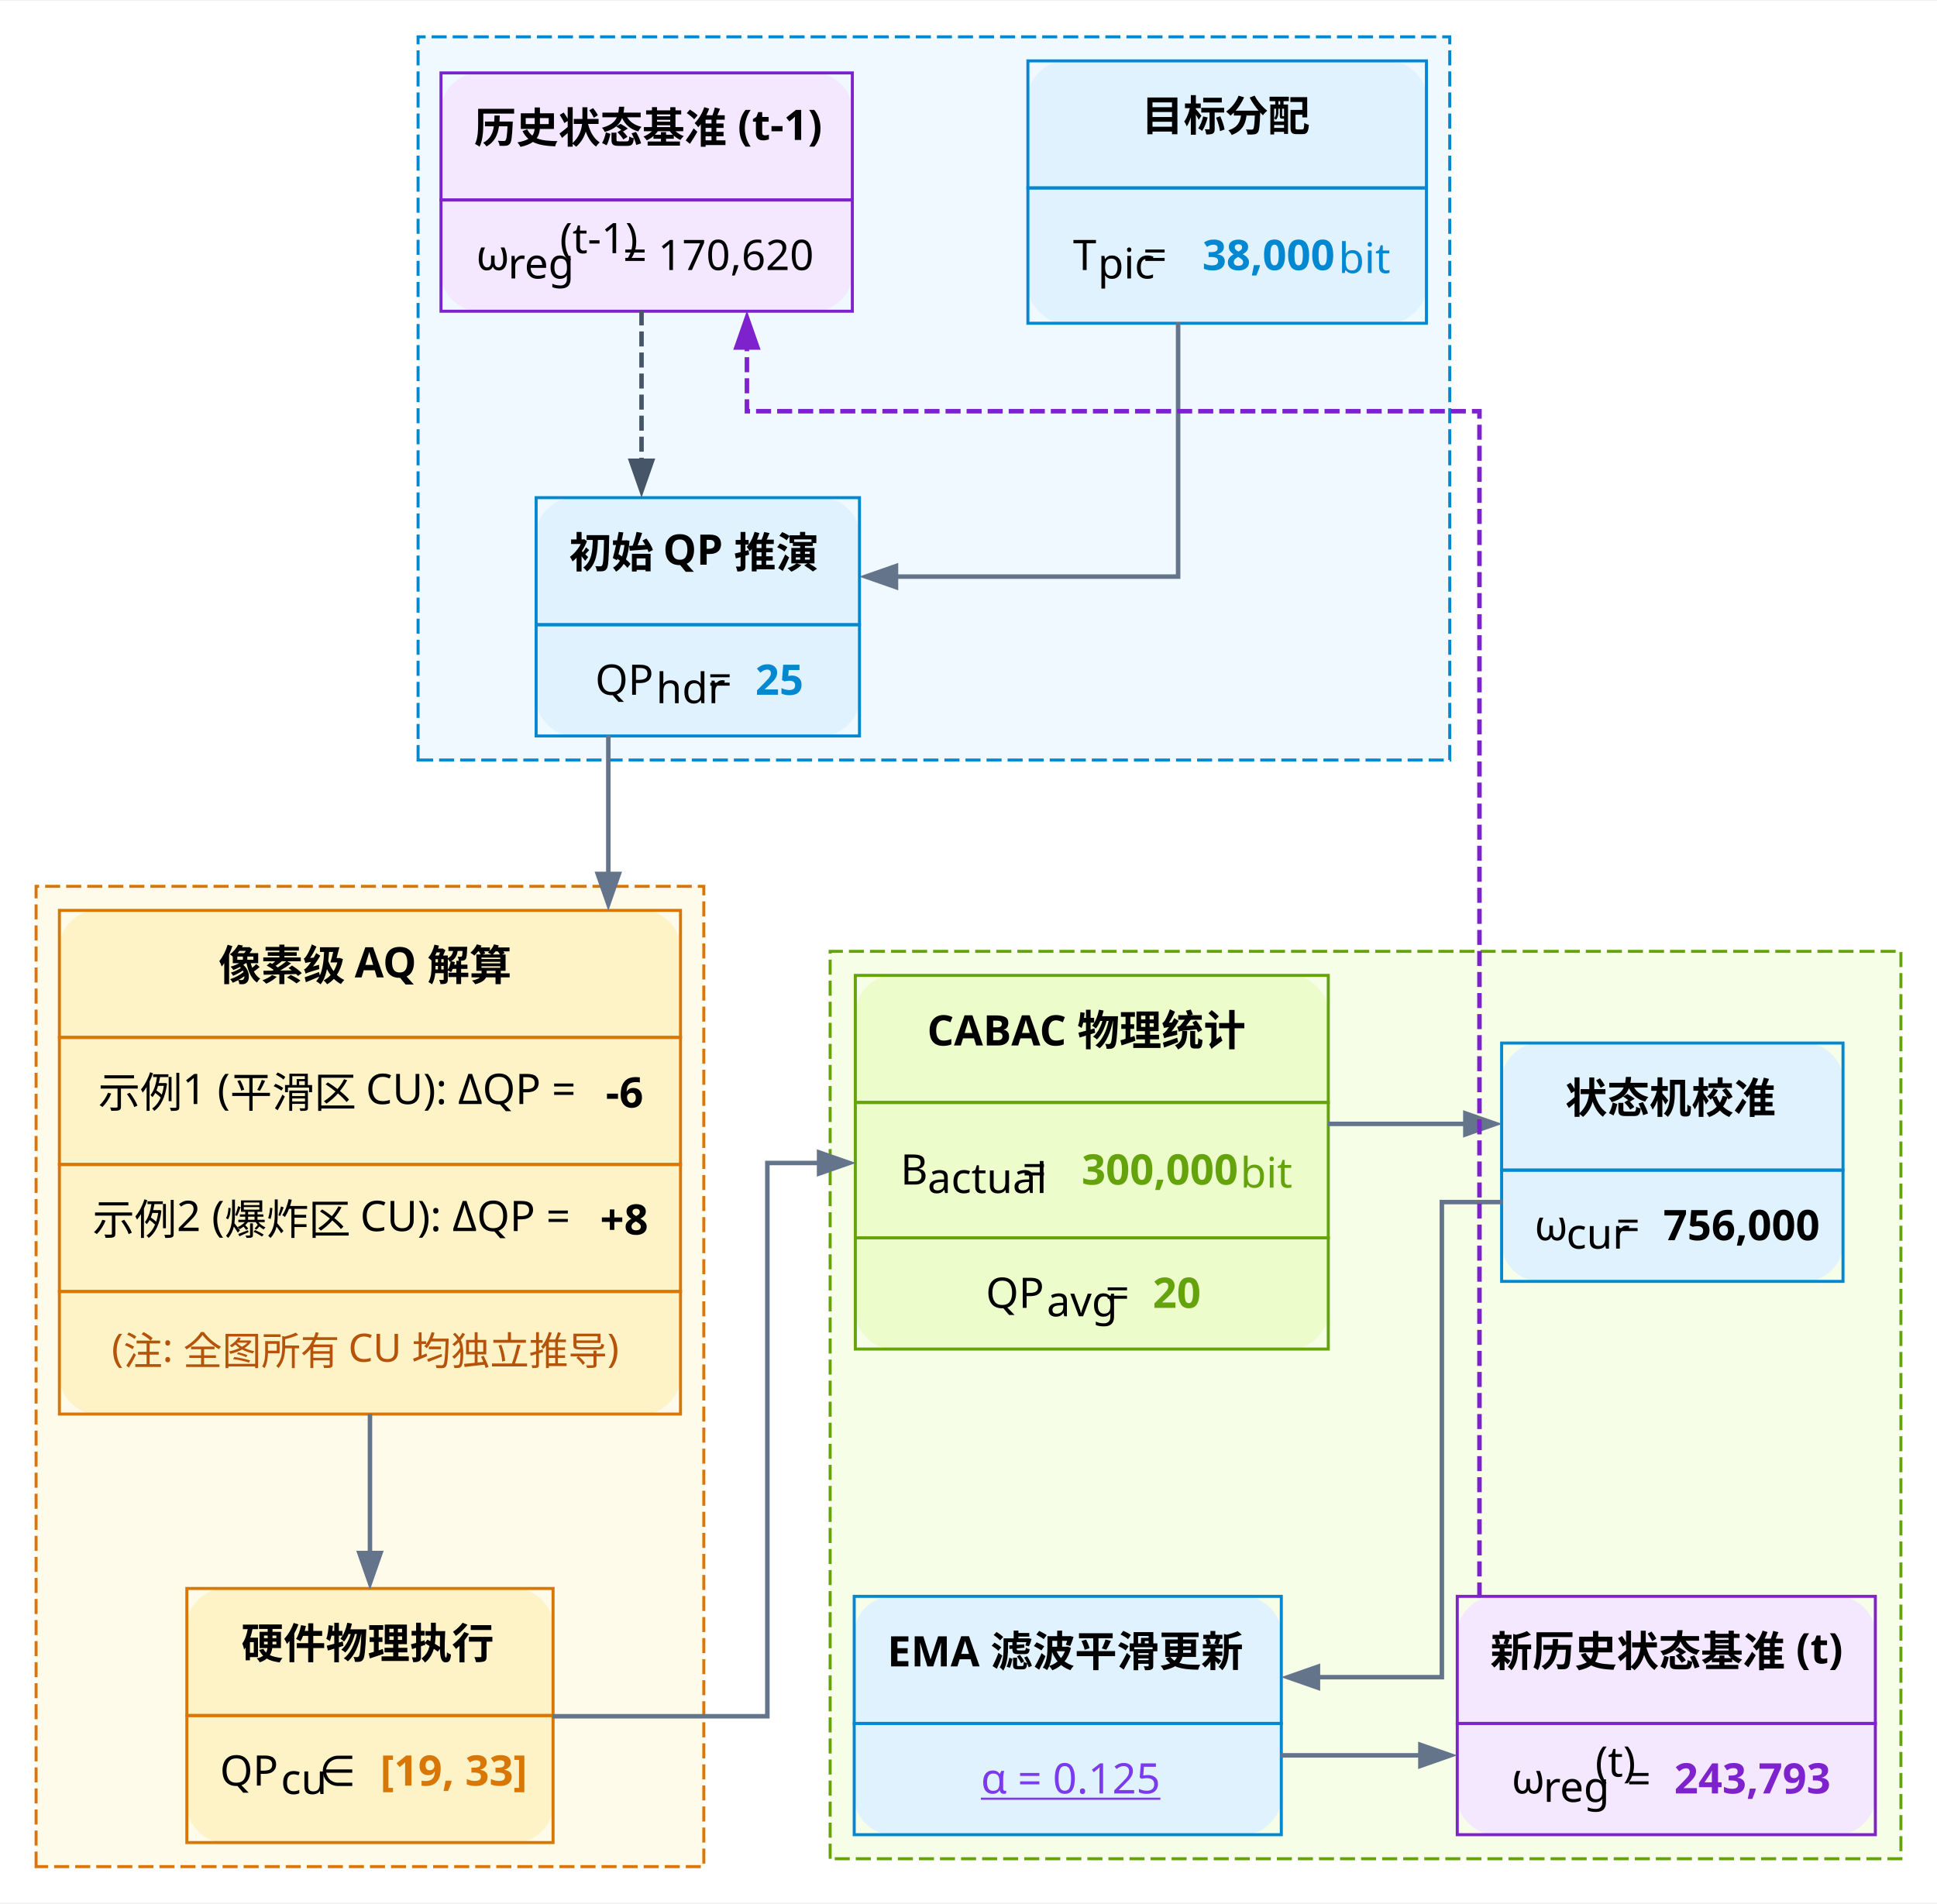
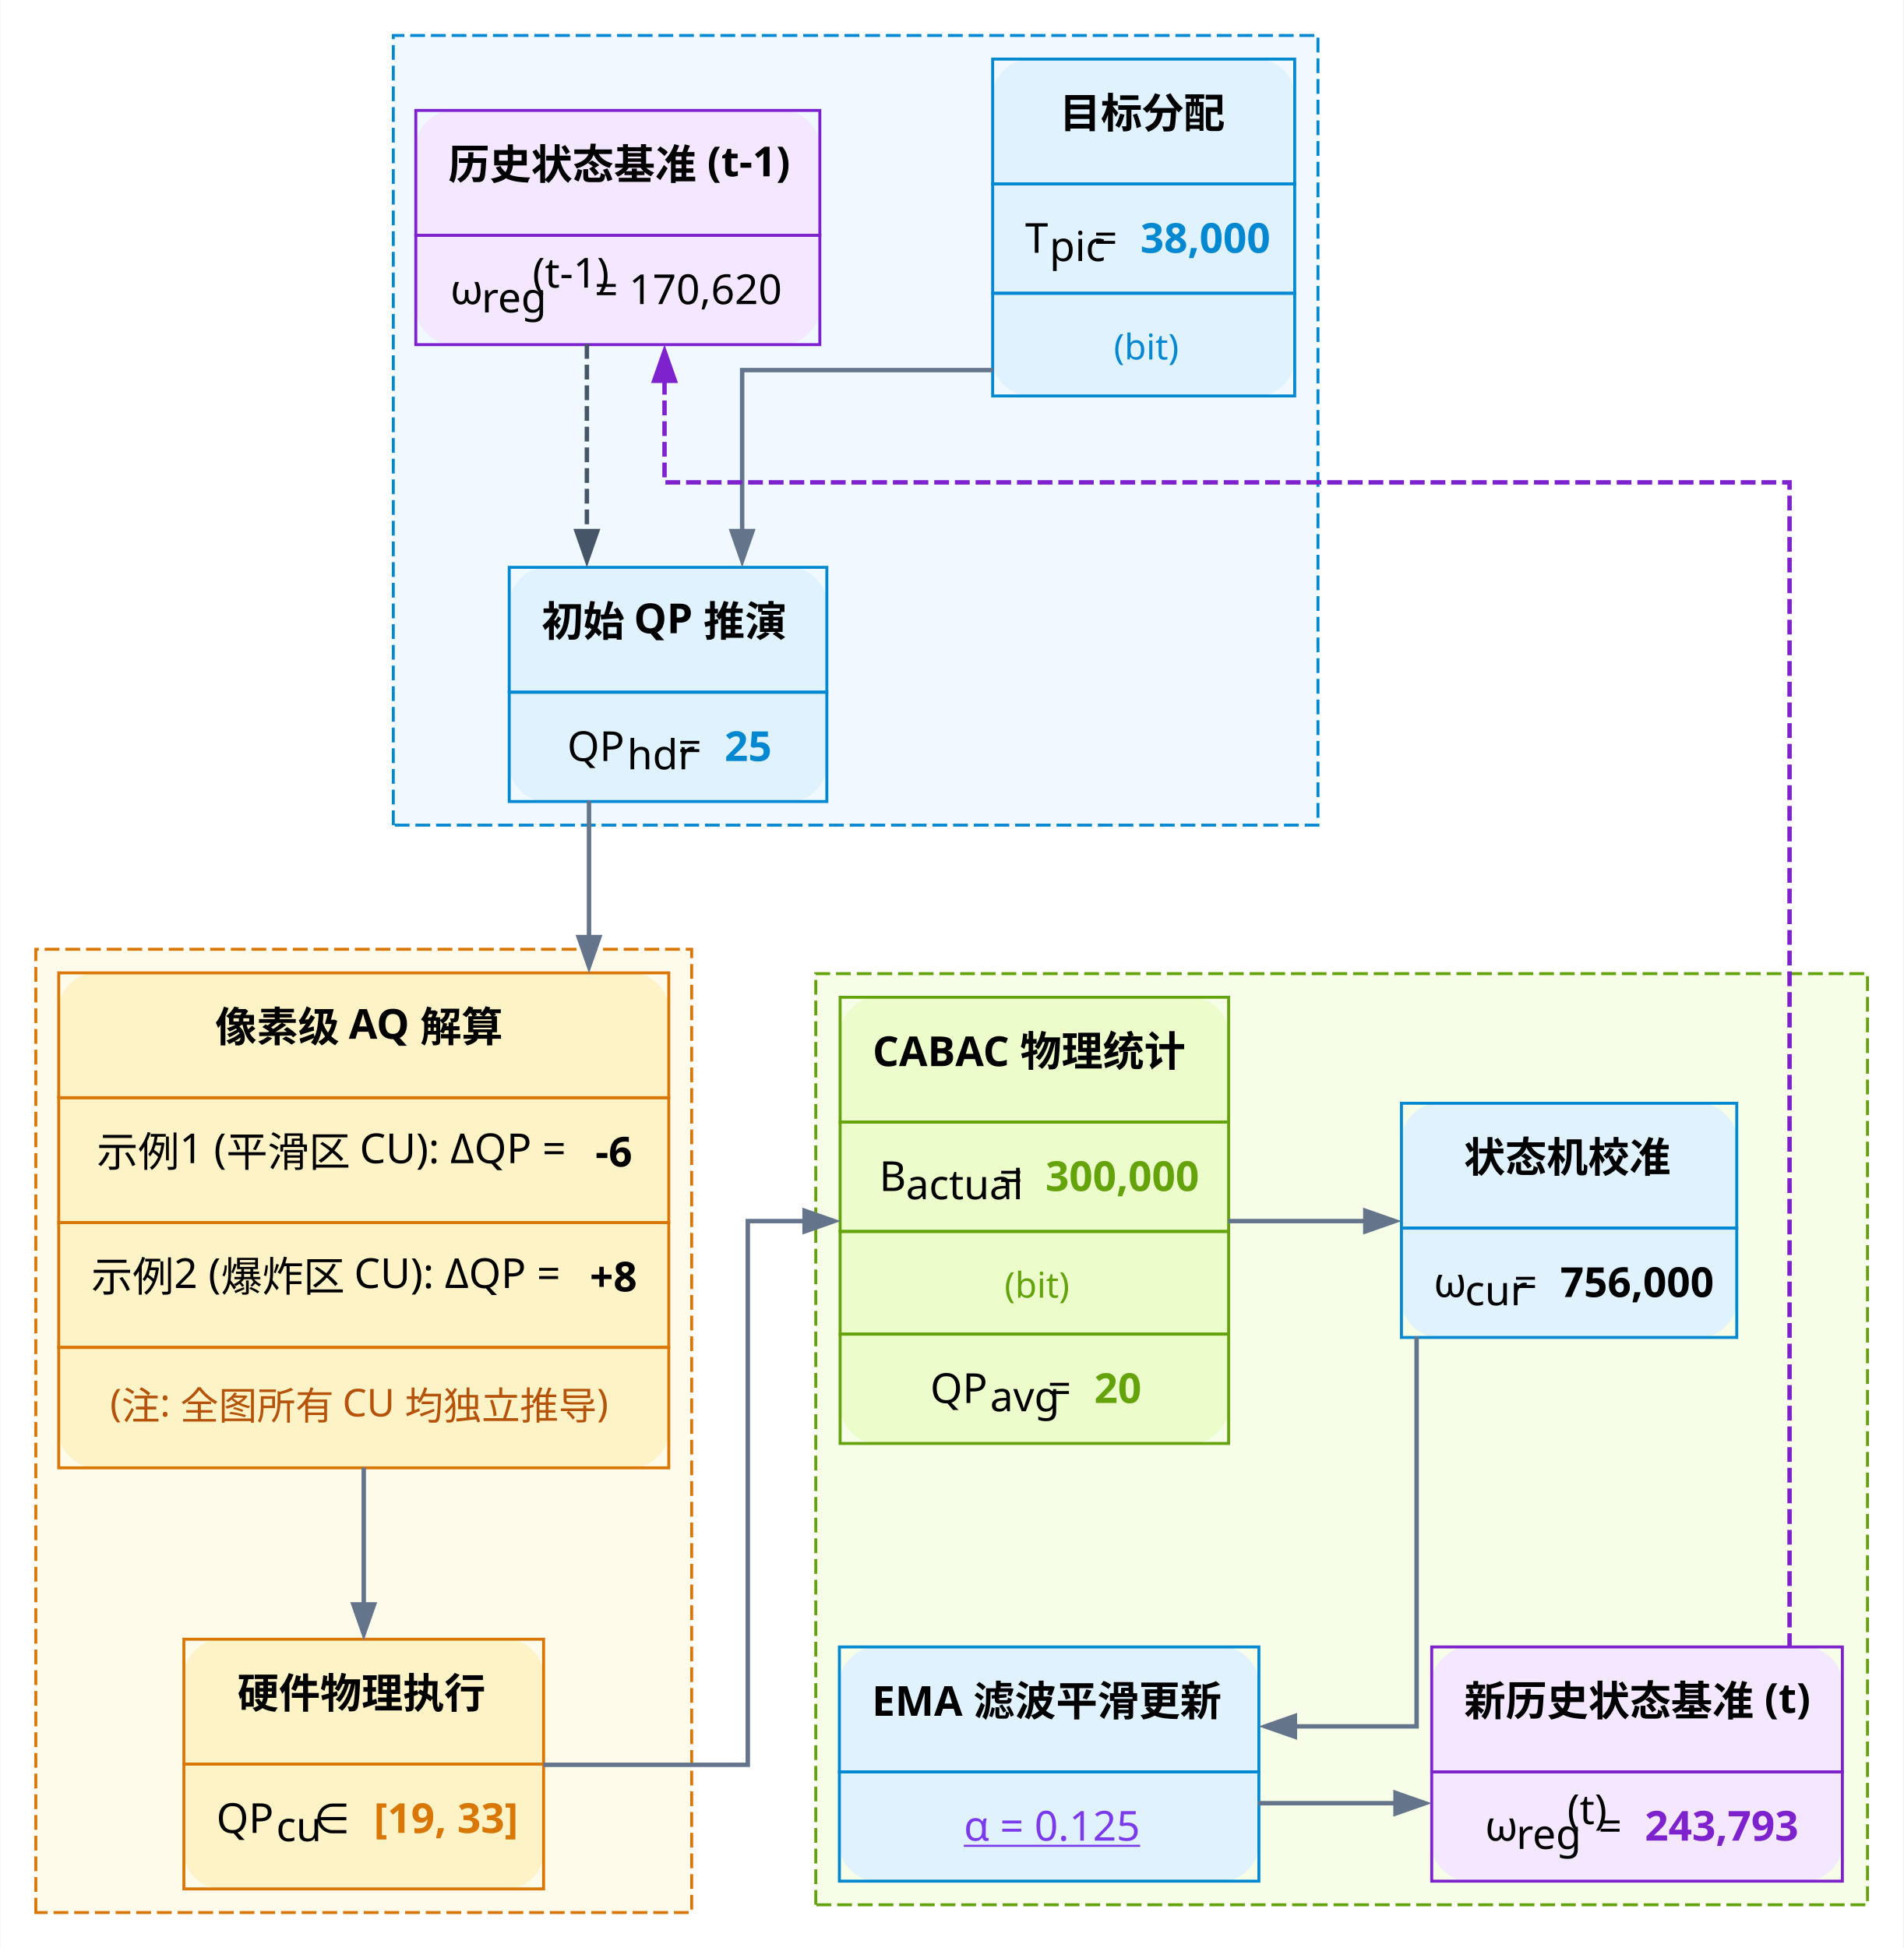
- <svg xmlns="http://www.w3.org/2000/svg" xmlns:xlink="http://www.w3.org/1999/xlink" width="644pt" height="633pt" viewBox="0.00 0.00 644.00 632.50">
-   <g id="graph0" class="graph" transform="scale(1 1) rotate(0) translate(4 628.5)">
-     <polygon fill="white" stroke="none" points="-4,4 -4,-628.5 640,-628.5 640,4 -4,4" />
+ <svg xmlns="http://www.w3.org/2000/svg" xmlns:xlink="http://www.w3.org/1999/xlink" width="644pt" height="659pt" viewBox="0.00 0.00 644.00 659.25">
+   <g id="graph0" class="graph" transform="scale(1 1) rotate(0) translate(4 655.25)">
+     <polygon fill="white" stroke="none" points="-4,4 -4,-655.25 640,-655.25 640,4 -4,4" />
    <g id="clust1" class="cluster">
-       <polygon fill="#f0f9ff" stroke="#0288d1" stroke-dasharray="5,2" points="135,-376 135,-616.5 478,-616.5 478,-376 135,-376" />
+       <polygon fill="#f0f9ff" stroke="#0288d1" stroke-dasharray="5,2" points="129,-376 129,-643.25 442,-643.25 442,-376 129,-376" />
    </g>
    <g id="clust3" class="cluster">
      <polygon fill="#fffbeb" stroke="#d97706" stroke-dasharray="5,2" points="8,-8 8,-334 230,-334 230,-8 8,-8" />
    </g>
    <g id="clust4" class="cluster">
-       <polygon fill="#f7fee7" stroke="#65a30d" stroke-dasharray="5,2" points="272,-10.62 272,-312.38 628,-312.38 628,-10.62 272,-10.62" />
+       <polygon fill="#f7fee7" stroke="#65a30d" stroke-dasharray="5,2" points="272,-10.62 272,-325.75 628,-325.75 628,-10.62 272,-10.62" />
    </g>
    <g id="node1" class="node">
      <g id="a_node1">
        <a xlink:href="#section-6" xlink:title="&lt;TABLE&gt;" target="_parent">
-           <path fill="#f3e8ff" stroke="none" d="M154.62,-525.25C154.62,-525.25 267.38,-525.25 267.38,-525.25 273.38,-525.25 279.38,-531.25 279.38,-537.25 279.38,-537.25 279.38,-592.5 279.38,-592.5 279.38,-598.5 273.38,-604.5 267.38,-604.5 267.38,-604.5 154.62,-604.5 154.62,-604.5 148.62,-604.5 142.62,-598.5 142.62,-592.5 142.62,-592.5 142.62,-537.25 142.62,-537.25 142.62,-531.25 148.62,-525.25 154.62,-525.25" />
-           <polygon fill="none" stroke="#7e22ce" points="142.62,-562.25 142.62,-604.5 279.38,-604.5 279.38,-562.25 142.62,-562.25" />
-           <text text-anchor="start" x="153.62" y="-581.2" font-family="sans-serif" font-weight="bold" font-size="14.00">历史状态基准 (t-1)</text>
-           <polygon fill="none" stroke="#7e22ce" points="142.62,-525.25 142.62,-562.25 279.38,-562.25 279.38,-525.25 142.62,-525.25" />
-           <text text-anchor="start" x="154.38" y="-538.95" font-family="sans-serif" font-size="14.00">ω</text>
-           <text text-anchor="start" x="164.88" y="-538.95" font-family="sans-serif" baseline-shift="sub" font-size="14.00">reg</text>
-           <text text-anchor="start" x="182.12" y="-538.95" font-family="sans-serif" baseline-shift="super" font-size="14.00">(t-1)</text>
-           <text text-anchor="start" x="203.12" y="-538.95" font-family="sans-serif" font-size="14.00"> = 170,620</text>
+           <path fill="#f3e8ff" stroke="none" d="M148.62,-538.62C148.62,-538.62 261.38,-538.62 261.38,-538.62 267.38,-538.62 273.38,-544.62 273.38,-550.62 273.38,-550.62 273.38,-605.88 273.38,-605.88 273.38,-611.88 267.38,-617.88 261.38,-617.88 261.38,-617.88 148.62,-617.88 148.62,-617.88 142.62,-617.88 136.62,-611.88 136.62,-605.88 136.62,-605.88 136.62,-550.62 136.62,-550.62 136.62,-544.62 142.62,-538.62 148.62,-538.62" />
+           <polygon fill="none" stroke="#7e22ce" points="136.62,-575.62 136.62,-617.88 273.38,-617.88 273.38,-575.62 136.62,-575.62" />
+           <text text-anchor="start" x="147.62" y="-594.58" font-family="sans-serif" font-weight="bold" font-size="14.00">历史状态基准 (t-1)</text>
+           <polygon fill="none" stroke="#7e22ce" points="136.62,-538.62 136.62,-575.62 273.38,-575.62 273.38,-538.62 136.62,-538.62" />
+           <text text-anchor="start" x="148.38" y="-552.33" font-family="sans-serif" font-size="14.00">ω</text>
+           <text text-anchor="start" x="158.88" y="-552.33" font-family="sans-serif" baseline-shift="sub" font-size="14.00">reg</text>
+           <text text-anchor="start" x="176.12" y="-552.33" font-family="sans-serif" baseline-shift="super" font-size="14.00">(t-1)</text>
+           <text text-anchor="start" x="197.12" y="-552.33" font-family="sans-serif" font-size="14.00"> = 170,620</text>
        </a>
      </g>
    </g>
    <g id="node3" class="node">
      <g id="a_node3">
        <a xlink:href="#section-5" xlink:title="&lt;TABLE&gt;" target="_parent">
-           <path fill="#e0f2fe" stroke="none" d="M186.25,-384C186.25,-384 269.75,-384 269.75,-384 275.75,-384 281.75,-390 281.75,-396 281.75,-396 281.75,-451.25 281.75,-451.25 281.75,-457.25 275.75,-463.25 269.75,-463.25 269.75,-463.25 186.25,-463.25 186.25,-463.25 180.25,-463.25 174.25,-457.25 174.25,-451.25 174.25,-451.25 174.25,-396 174.25,-396 174.25,-390 180.25,-384 186.25,-384" />
-           <polygon fill="none" stroke="#0288d1" points="174.25,-421 174.25,-463.25 281.75,-463.25 281.75,-421 174.25,-421" />
-           <text text-anchor="start" x="185.25" y="-439.95" font-family="sans-serif" font-weight="bold" font-size="14.00">初始 QP 推演</text>
-           <polygon fill="none" stroke="#0288d1" points="174.25,-384 174.25,-421 281.75,-421 281.75,-384 174.25,-384" />
-           <text text-anchor="start" x="193.88" y="-397.7" font-family="sans-serif" font-size="14.00">QP</text>
-           <text text-anchor="start" x="214.12" y="-397.7" font-family="sans-serif" baseline-shift="sub" font-size="14.00">hdr</text>
-           <text text-anchor="start" x="231.38" y="-397.7" font-family="sans-serif" font-size="14.00"> = </text>
-           <text text-anchor="start" x="247.12" y="-397.7" font-family="sans-serif" font-weight="bold" font-size="14.00" fill="#0288d1">25</text>
+           <path fill="#e0f2fe" stroke="none" d="M180.25,-384C180.25,-384 263.75,-384 263.75,-384 269.75,-384 275.75,-390 275.75,-396 275.75,-396 275.75,-451.25 275.75,-451.25 275.75,-457.25 269.75,-463.25 263.75,-463.25 263.75,-463.25 180.25,-463.25 180.25,-463.25 174.25,-463.25 168.25,-457.25 168.25,-451.25 168.25,-451.25 168.25,-396 168.25,-396 168.25,-390 174.25,-384 180.25,-384" />
+           <polygon fill="none" stroke="#0288d1" points="168.25,-421 168.25,-463.25 275.75,-463.25 275.75,-421 168.25,-421" />
+           <text text-anchor="start" x="179.25" y="-439.95" font-family="sans-serif" font-weight="bold" font-size="14.00">初始 QP 推演</text>
+           <polygon fill="none" stroke="#0288d1" points="168.25,-384 168.25,-421 275.75,-421 275.75,-384 168.25,-384" />
+           <text text-anchor="start" x="187.88" y="-397.7" font-family="sans-serif" font-size="14.00">QP</text>
+           <text text-anchor="start" x="208.12" y="-397.7" font-family="sans-serif" baseline-shift="sub" font-size="14.00">hdr</text>
+           <text text-anchor="start" x="225.38" y="-397.7" font-family="sans-serif" font-size="14.00"> = </text>
+           <text text-anchor="start" x="241.12" y="-397.7" font-family="sans-serif" font-weight="bold" font-size="14.00" fill="#0288d1">25</text>
        </a>
      </g>
    </g>
    <g id="edge2" class="edge">
-       <path fill="none" stroke="#475569" stroke-width="1.5" stroke-dasharray="5,2" d="M209.29,-525.53C209.29,-525.53 209.29,-475.52 209.29,-475.52" />
-       <polygon fill="#475569" stroke="#475569" stroke-width="1.5" points="212.79,-475.52 209.29,-465.52 205.79,-475.52 212.79,-475.52" />
+       <path fill="none" stroke="#475569" stroke-width="1.5" stroke-dasharray="5,2" d="M194.53,-538.83C194.53,-538.83 194.53,-475.51 194.53,-475.51" />
+       <polygon fill="#475569" stroke="#475569" stroke-width="1.5" points="198.03,-475.51 194.53,-465.51 191.03,-475.51 198.03,-475.51" />
    </g>
    <g id="node2" class="node">
      <g id="a_node2">
        <a xlink:href="#section-2" xlink:title="&lt;TABLE&gt;" target="_parent">
-           <path fill="#e0f2fe" stroke="none" d="M349.75,-521.25C349.75,-521.25 458.25,-521.25 458.25,-521.25 464.25,-521.25 470.25,-527.25 470.25,-533.25 470.25,-533.25 470.25,-596.5 470.25,-596.5 470.25,-602.5 464.25,-608.5 458.25,-608.5 458.25,-608.5 349.75,-608.5 349.75,-608.5 343.75,-608.5 337.75,-602.5 337.75,-596.5 337.75,-596.5 337.75,-533.25 337.75,-533.25 337.75,-527.25 343.75,-521.25 349.75,-521.25" />
-           <polygon fill="none" stroke="#0288d1" points="337.75,-566.25 337.75,-608.5 470.25,-608.5 470.25,-566.25 337.75,-566.25" />
-           <text text-anchor="start" x="375.5" y="-585.2" font-family="sans-serif" font-weight="bold" font-size="14.00">目标分配</text>
-           <polygon fill="none" stroke="#0288d1" points="337.75,-521.25 337.75,-566.25 470.25,-566.25 470.25,-521.25 337.75,-521.25" />
-           <text text-anchor="start" x="352.75" y="-538.95" font-family="sans-serif" font-size="14.00">T</text>
-           <text text-anchor="start" x="361" y="-538.95" font-family="sans-serif" baseline-shift="sub" font-size="14.00">pic</text>
-           <text text-anchor="start" x="376" y="-538.95" font-family="sans-serif" font-size="14.00"> = </text>
-           <text text-anchor="start" x="395.75" y="-538.95" font-family="sans-serif" font-weight="bold" font-size="14.00" fill="#0288d1">38,000</text>
-           <text text-anchor="start" x="441" y="-537.95" font-family="sans-serif" font-size="14.00" fill="#0288d1">bit</text>
+           <path fill="#e0f2fe" stroke="none" d="M343.88,-521.25C343.88,-521.25 422.12,-521.25 422.12,-521.25 428.12,-521.25 434.12,-527.25 434.12,-533.25 434.12,-533.25 434.12,-623.25 434.12,-623.25 434.12,-629.25 428.12,-635.25 422.12,-635.25 422.12,-635.25 343.88,-635.25 343.88,-635.25 337.88,-635.25 331.88,-629.25 331.88,-623.25 331.88,-623.25 331.88,-533.25 331.88,-533.25 331.88,-527.25 337.88,-521.25 343.88,-521.25" />
+           <polygon fill="none" stroke="#0288d1" points="331.88,-593 331.88,-635.25 434.12,-635.25 434.12,-593 331.88,-593" />
+           <text text-anchor="start" x="354.5" y="-611.95" font-family="sans-serif" font-weight="bold" font-size="14.00">目标分配</text>
+           <polygon fill="none" stroke="#0288d1" points="331.88,-556 331.88,-593 434.12,-593 434.12,-556 331.88,-556" />
+           <text text-anchor="start" x="342.88" y="-569.7" font-family="sans-serif" font-size="14.00">T</text>
+           <text text-anchor="start" x="351.12" y="-569.7" font-family="sans-serif" baseline-shift="sub" font-size="14.00">pic</text>
+           <text text-anchor="start" x="366.12" y="-569.7" font-family="sans-serif" font-size="14.00"> = </text>
+           <text text-anchor="start" x="381.88" y="-569.7" font-family="sans-serif" font-weight="bold" font-size="14.00" fill="#0288d1">38,000</text>
+           <polygon fill="none" stroke="#0288d1" points="331.88,-521.25 331.88,-556 434.12,-556 434.12,-521.25 331.88,-521.25" />
+           <text text-anchor="start" x="372.88" y="-533.6" font-family="sans-serif" font-size="12.00" fill="#0288d1">(bit)</text>
        </a>
      </g>
    </g>
    <g id="edge1" class="edge">
-       <path fill="none" stroke="#64748b" stroke-width="1.5" d="M387.69,-521.58C387.69,-484.48 387.69,-437 387.69,-437 387.69,-437 293.89,-437 293.89,-437" />
-       <polygon fill="#64748b" stroke="#64748b" stroke-width="1.5" points="293.89,-433.5 283.89,-437 293.89,-440.5 293.89,-433.5" />
+       <path fill="none" stroke="#64748b" stroke-width="1.5" d="M332.01,-530C293.44,-530 247.09,-530 247.09,-530 247.09,-530 247.09,-475.51 247.09,-475.51" />
+       <polygon fill="#64748b" stroke="#64748b" stroke-width="1.5" points="250.59,-475.51 247.09,-465.51 243.59,-475.51 250.59,-475.51" />
    </g>
    <g id="node4" class="node">
      <g id="a_node4">
        <a xlink:href="#section-7" xlink:title="&lt;TABLE&gt;" target="_parent">
          <path fill="#fef3c7" stroke="none" d="M27.75,-158.5C27.75,-158.5 210.25,-158.5 210.25,-158.5 216.25,-158.5 222.25,-164.5 222.25,-170.5 222.25,-170.5 222.25,-314 222.25,-314 222.25,-320 216.25,-326 210.25,-326 210.25,-326 27.75,-326 27.75,-326 21.75,-326 15.75,-320 15.75,-314 15.75,-314 15.75,-170.5 15.75,-170.5 15.75,-164.5 21.75,-158.5 27.75,-158.5" />
          <polygon fill="none" stroke="#d97706" points="15.75,-283.75 15.75,-326 222.25,-326 222.25,-283.75 15.75,-283.75" />
          <text text-anchor="start" x="68.75" y="-302.7" font-family="sans-serif" font-weight="bold" font-size="14.00">像素级 AQ 解算</text>
          <polygon fill="none" stroke="#d97706" points="15.75,-241.5 15.75,-283.75 222.25,-283.75 222.25,-241.5 15.75,-241.5" />
          <text text-anchor="start" x="28.62" y="-260.45" font-family="sans-serif" font-size="14.00">示例1 (平滑区 CU): ΔQP = </text>
          <text text-anchor="start" x="197.38" y="-260.45" font-family="sans-serif" font-weight="bold" font-size="14.00">-6</text>
          <polygon fill="none" stroke="#d97706" points="15.75,-199.25 15.75,-241.5 222.25,-241.5 222.25,-199.25 15.75,-199.25" />
          <text text-anchor="start" x="26.75" y="-218.2" font-family="sans-serif" font-size="14.00">示例2 (爆炸区 CU): ΔQP = </text>
          <text text-anchor="start" x="195.5" y="-218.2" font-family="sans-serif" font-weight="bold" font-size="14.00">+8</text>
          <polygon fill="none" stroke="#d97706" points="15.75,-158.5 15.75,-199.25 222.25,-199.25 222.25,-158.5 15.75,-158.5" />
          <text text-anchor="start" x="33.12" y="-175.9" font-family="sans-serif" font-size="13.00" fill="#b45309">(注: 全图所有 CU 均独立推导)</text>
        </a>
      </g>
    </g>
    <g id="edge7" class="edge">
-       <path fill="none" stroke="#64748b" stroke-width="1.5" d="M198.25,-384.27C198.25,-384.27 198.25,-338.11 198.25,-338.11" />
-       <polygon fill="#64748b" stroke="#64748b" stroke-width="1.5" points="201.75,-338.11 198.25,-328.11 194.75,-338.11 201.75,-338.11" />
+       <path fill="none" stroke="#64748b" stroke-width="1.5" d="M195.25,-384.27C195.25,-384.27 195.25,-338.11 195.25,-338.11" />
+       <polygon fill="#64748b" stroke="#64748b" stroke-width="1.5" points="198.75,-338.11 195.25,-328.11 191.75,-338.11 198.75,-338.11" />
    </g>
    <g id="node6" class="node">
      <g id="a_node6">
        <a xlink:href="#section-hw-rdo" xlink:title="&lt;TABLE&gt;" target="_parent">
-           <path fill="#ecfccb" stroke="none" d="M292.38,-180.12C292.38,-180.12 425.62,-180.12 425.62,-180.12 431.62,-180.12 437.62,-186.12 437.62,-192.12 437.62,-192.12 437.62,-292.38 437.62,-292.38 437.62,-298.38 431.62,-304.38 425.62,-304.38 425.62,-304.38 292.38,-304.38 292.38,-304.38 286.38,-304.38 280.38,-298.38 280.38,-292.38 280.38,-292.38 280.38,-192.12 280.38,-192.12 280.38,-186.12 286.38,-180.12 292.38,-180.12" />
-           <polygon fill="none" stroke="#65a30d" points="280.38,-262.12 280.38,-304.38 437.62,-304.38 437.62,-262.12 280.38,-262.12" />
-           <text text-anchor="start" x="304.25" y="-281.07" font-family="sans-serif" font-weight="bold" font-size="14.00">CABAC 物理统计</text>
-           <polygon fill="none" stroke="#65a30d" points="280.38,-217.12 280.38,-262.12 437.62,-262.12 437.62,-217.12 280.38,-217.12" />
-           <text text-anchor="start" x="295.38" y="-234.82" font-family="sans-serif" font-size="14.00">B</text>
-           <text text-anchor="start" x="304.38" y="-234.82" font-family="sans-serif" baseline-shift="sub" font-size="14.00">actual</text>
-           <text text-anchor="start" x="335.88" y="-234.82" font-family="sans-serif" font-size="14.00"> = </text>
-           <text text-anchor="start" x="355.62" y="-234.82" font-family="sans-serif" font-weight="bold" font-size="14.00" fill="#65a30d">300,000</text>
-           <text text-anchor="start" x="408.38" y="-233.82" font-family="sans-serif" font-size="14.00" fill="#65a30d">bit</text>
-           <polygon fill="none" stroke="#65a30d" points="280.38,-180.12 280.38,-217.12 437.62,-217.12 437.62,-180.12 280.38,-180.12" />
-           <text text-anchor="start" x="323.75" y="-193.82" font-family="sans-serif" font-size="14.00">QP</text>
-           <text text-anchor="start" x="344" y="-193.82" font-family="sans-serif" baseline-shift="sub" font-size="14.00">avg</text>
-           <text text-anchor="start" x="363.5" y="-193.82" font-family="sans-serif" font-size="14.00"> = </text>
-           <text text-anchor="start" x="379.25" y="-193.82" font-family="sans-serif" font-weight="bold" font-size="14.00" fill="#65a30d">20</text>
+           <path fill="#ecfccb" stroke="none" d="M292.25,-166.75C292.25,-166.75 399.75,-166.75 399.75,-166.75 405.75,-166.75 411.75,-172.75 411.75,-178.75 411.75,-178.75 411.75,-305.75 411.75,-305.75 411.75,-311.75 405.75,-317.75 399.75,-317.75 399.75,-317.75 292.25,-317.75 292.25,-317.75 286.25,-317.75 280.25,-311.75 280.25,-305.75 280.25,-305.75 280.25,-178.75 280.25,-178.75 280.25,-172.75 286.25,-166.75 292.25,-166.75" />
+           <polygon fill="none" stroke="#65a30d" points="280.25,-275.5 280.25,-317.75 411.75,-317.75 411.75,-275.5 280.25,-275.5" />
+           <text text-anchor="start" x="291.25" y="-294.45" font-family="sans-serif" font-weight="bold" font-size="14.00">CABAC 物理统计</text>
+           <polygon fill="none" stroke="#65a30d" points="280.25,-238.5 280.25,-275.5 411.75,-275.5 411.75,-238.5 280.25,-238.5" />
+           <text text-anchor="start" x="293.5" y="-252.2" font-family="sans-serif" font-size="14.00">B</text>
+           <text text-anchor="start" x="302.5" y="-252.2" font-family="sans-serif" baseline-shift="sub" font-size="14.00">actual</text>
+           <text text-anchor="start" x="334" y="-252.2" font-family="sans-serif" font-size="14.00"> = </text>
+           <text text-anchor="start" x="349.75" y="-252.2" font-family="sans-serif" font-weight="bold" font-size="14.00" fill="#65a30d">300,000</text>
+           <polygon fill="none" stroke="#65a30d" points="280.25,-203.75 280.25,-238.5 411.75,-238.5 411.75,-203.75 280.25,-203.75" />
+           <text text-anchor="start" x="335.88" y="-216.1" font-family="sans-serif" font-size="12.00" fill="#65a30d">(bit)</text>
+           <polygon fill="none" stroke="#65a30d" points="280.25,-166.75 280.25,-203.75 411.75,-203.75 411.75,-166.75 280.25,-166.75" />
+           <text text-anchor="start" x="310.75" y="-180.45" font-family="sans-serif" font-size="14.00">QP</text>
+           <text text-anchor="start" x="331" y="-180.45" font-family="sans-serif" baseline-shift="sub" font-size="14.00">avg</text>
+           <text text-anchor="start" x="350.5" y="-180.45" font-family="sans-serif" font-size="14.00"> = </text>
+           <text text-anchor="start" x="366.25" y="-180.45" font-family="sans-serif" font-weight="bold" font-size="14.00" fill="#65a30d">20</text>
        </a>
      </g>
    </g>
    <g id="node5" class="node">
      <g id="a_node5">
        <a xlink:href="#section-hw-rdo" xlink:title="&lt;TABLE&gt;" target="_parent">
          <path fill="#fef3c7" stroke="none" d="M70.12,-16C70.12,-16 167.88,-16 167.88,-16 173.88,-16 179.88,-22 179.88,-28 179.88,-28 179.88,-88.5 179.88,-88.5 179.88,-94.5 173.88,-100.5 167.88,-100.5 167.88,-100.5 70.12,-100.5 70.12,-100.5 64.12,-100.5 58.12,-94.5 58.12,-88.5 58.12,-88.5 58.12,-28 58.12,-28 58.12,-22 64.12,-16 70.12,-16" />
          <polygon fill="none" stroke="#d97706" points="58.12,-58.25 58.12,-100.5 179.88,-100.5 179.88,-58.25 58.12,-58.25" />
          <text text-anchor="start" x="76.25" y="-77.2" font-family="sans-serif" font-weight="bold" font-size="14.00">硬件物理执行</text>
          <polygon fill="none" stroke="#d97706" points="58.12,-16 58.12,-58.25 179.88,-58.25 179.88,-16 58.12,-16" />
          <text text-anchor="start" x="69.12" y="-34.95" font-family="sans-serif" font-size="14.00">QP</text>
          <text text-anchor="start" x="89.38" y="-34.95" font-family="sans-serif" baseline-shift="sub" font-size="14.00">cu</text>
          <text text-anchor="start" x="102.12" y="-34.95" font-family="sans-serif" font-size="14.00"> ∈ </text>
          <text text-anchor="start" x="122.38" y="-34.95" font-family="sans-serif" font-weight="bold" font-size="14.00" fill="#d97706">[19, 33]</text>
        </a>
      </g>
    </g>
    <g id="edge3" class="edge">
      <path fill="none" stroke="#64748b" stroke-width="1.5" d="M119,-158.6C119,-158.6 119,-112.28 119,-112.28" />
      <polygon fill="#64748b" stroke="#64748b" stroke-width="1.5" points="122.5,-112.28 119,-102.28 115.5,-112.28 122.5,-112.28" />
    </g>
    <g id="edge9" class="edge">
-       <path fill="none" stroke="#64748b" stroke-width="1.5" d="M179.65,-58C214.38,-58 251.12,-58 251.12,-58 251.12,-58 251.12,-242 251.12,-242 251.12,-242 268.33,-242 268.33,-242" />
-       <polygon fill="#64748b" stroke="#64748b" stroke-width="1.5" points="268.33,-245.5 278.33,-242 268.33,-238.5 268.33,-245.5" />
+       <path fill="none" stroke="#64748b" stroke-width="1.5" d="M179.81,-58C213.65,-58 249,-58 249,-58 249,-58 249,-242 249,-242 249,-242 268.22,-242 268.22,-242" />
+       <polygon fill="#64748b" stroke="#64748b" stroke-width="1.5" points="268.22,-245.5 278.22,-242 268.22,-238.5 268.22,-245.5" />
    </g>
    <g id="node7" class="node">
      <g id="a_node7">
        <a xlink:href="#section-9" xlink:title="&lt;TABLE&gt;" target="_parent">
-           <path fill="#e0f2fe" stroke="none" d="M507.25,-202.62C507.25,-202.62 596.75,-202.62 596.75,-202.62 602.75,-202.62 608.75,-208.62 608.75,-214.62 608.75,-214.62 608.75,-269.88 608.75,-269.88 608.75,-275.88 602.75,-281.88 596.75,-281.88 596.75,-281.88 507.25,-281.88 507.25,-281.88 501.25,-281.88 495.25,-275.88 495.25,-269.88 495.25,-269.88 495.25,-214.62 495.25,-214.62 495.25,-208.62 501.25,-202.62 507.25,-202.62" />
-           <polygon fill="none" stroke="#0288d1" points="495.25,-239.62 495.25,-281.88 608.75,-281.88 608.75,-239.62 495.25,-239.62" />
-           <text text-anchor="start" x="516.38" y="-258.57" font-family="sans-serif" font-weight="bold" font-size="14.00">状态机校准</text>
-           <polygon fill="none" stroke="#0288d1" points="495.25,-202.62 495.25,-239.62 608.75,-239.62 608.75,-202.62 495.25,-202.62" />
-           <text text-anchor="start" x="506.25" y="-216.32" font-family="sans-serif" font-size="14.00">ω</text>
-           <text text-anchor="start" x="516.75" y="-216.32" font-family="sans-serif" baseline-shift="sub" font-size="14.00">cur</text>
-           <text text-anchor="start" x="533.25" y="-216.32" font-family="sans-serif" font-size="14.00"> = </text>
-           <text text-anchor="start" x="549" y="-216.32" font-family="sans-serif" font-weight="bold" font-size="14.00">756,000</text>
+           <path fill="#e0f2fe" stroke="none" d="M482.25,-202.62C482.25,-202.62 571.75,-202.62 571.75,-202.62 577.75,-202.62 583.75,-208.62 583.75,-214.62 583.75,-214.62 583.75,-269.88 583.75,-269.88 583.75,-275.88 577.75,-281.88 571.75,-281.88 571.75,-281.88 482.25,-281.88 482.25,-281.88 476.25,-281.88 470.25,-275.88 470.25,-269.88 470.25,-269.88 470.25,-214.62 470.25,-214.62 470.25,-208.62 476.25,-202.62 482.25,-202.62" />
+           <polygon fill="none" stroke="#0288d1" points="470.25,-239.62 470.25,-281.88 583.75,-281.88 583.75,-239.62 470.25,-239.62" />
+           <text text-anchor="start" x="491.38" y="-258.57" font-family="sans-serif" font-weight="bold" font-size="14.00">状态机校准</text>
+           <polygon fill="none" stroke="#0288d1" points="470.25,-202.62 470.25,-239.62 583.75,-239.62 583.75,-202.62 470.25,-202.62" />
+           <text text-anchor="start" x="481.25" y="-216.32" font-family="sans-serif" font-size="14.00">ω</text>
+           <text text-anchor="start" x="491.75" y="-216.32" font-family="sans-serif" baseline-shift="sub" font-size="14.00">cur</text>
+           <text text-anchor="start" x="508.25" y="-216.32" font-family="sans-serif" font-size="14.00"> = </text>
+           <text text-anchor="start" x="524" y="-216.32" font-family="sans-serif" font-weight="bold" font-size="14.00">756,000</text>
        </a>
      </g>
    </g>
    <g id="edge4" class="edge">
-       <path fill="none" stroke="#64748b" stroke-width="1.5" d="M437.5,-255C437.5,-255 483.19,-255 483.19,-255" />
-       <polygon fill="#64748b" stroke="#64748b" stroke-width="1.5" points="483.19,-258.5 493.19,-255 483.19,-251.5 483.19,-258.5" />
+       <path fill="none" stroke="#64748b" stroke-width="1.5" d="M411.6,-242C411.6,-242 458.02,-242 458.02,-242" />
+       <polygon fill="#64748b" stroke="#64748b" stroke-width="1.5" points="458.02,-245.5 468.02,-242 458.02,-238.5 458.02,-245.5" />
    </g>
    <g id="node8" class="node">
      <g id="a_node8">
        <a xlink:href="#param-alpha" xlink:title="&lt;TABLE&gt;" target="_parent">
          <path fill="#e0f2fe" stroke="none" d="M292,-18.62C292,-18.62 410,-18.62 410,-18.62 416,-18.62 422,-24.62 422,-30.62 422,-30.62 422,-85.88 422,-85.88 422,-91.88 416,-97.88 410,-97.88 410,-97.88 292,-97.88 292,-97.88 286,-97.88 280,-91.88 280,-85.88 280,-85.88 280,-30.62 280,-30.62 280,-24.62 286,-18.62 292,-18.62" />
          <polygon fill="none" stroke="#0288d1" points="280,-55.62 280,-97.88 422,-97.88 422,-55.62 280,-55.62" />
          <text text-anchor="start" x="291" y="-74.58" font-family="sans-serif" font-weight="bold" font-size="14.00">EMA 滤波平滑更新</text>
          <polygon fill="none" stroke="#0288d1" points="280,-18.62 280,-55.62 422,-55.62 422,-18.62 280,-18.62" />
          <text text-anchor="start" x="322.12" y="-32.33" font-family="sans-serif" text-decoration="underline" font-size="14.00" fill="#7c3aed">α = 0.125</text>
        </a>
      </g>
    </g>
    <g id="edge5" class="edge">
-       <path fill="none" stroke="#64748b" stroke-width="1.5" d="M495.51,-229C484.02,-229 475.38,-229 475.38,-229 475.38,-229 475.38,-71 475.38,-71 475.38,-71 434.18,-71 434.18,-71" />
+       <path fill="none" stroke="#64748b" stroke-width="1.5" d="M475.38,-202.96C475.38,-152.4 475.38,-71 475.38,-71 475.38,-71 434.18,-71 434.18,-71" />
      <polygon fill="#64748b" stroke="#64748b" stroke-width="1.5" points="434.18,-67.5 424.18,-71 434.18,-74.5 434.18,-67.5" />
    </g>
    <g id="node9" class="node">
      <g id="a_node9">
        <a xlink:href="#section-10" xlink:title="&lt;TABLE&gt;" target="_parent">
          <path fill="#f3e8ff" stroke="none" d="M492.5,-18.62C492.5,-18.62 607.5,-18.62 607.5,-18.62 613.5,-18.62 619.5,-24.62 619.5,-30.62 619.5,-30.62 619.5,-85.88 619.5,-85.88 619.5,-91.88 613.5,-97.88 607.5,-97.88 607.5,-97.88 492.5,-97.88 492.5,-97.88 486.5,-97.88 480.5,-91.88 480.5,-85.88 480.5,-85.88 480.5,-30.62 480.5,-30.62 480.5,-24.62 486.5,-18.62 492.5,-18.62" />
          <polygon fill="none" stroke="#7e22ce" points="480.5,-55.62 480.5,-97.88 619.5,-97.88 619.5,-55.62 480.5,-55.62" />
          <text text-anchor="start" x="491.5" y="-74.58" font-family="sans-serif" font-weight="bold" font-size="14.00">新历史状态基准 (t)</text>
          <polygon fill="none" stroke="#7e22ce" points="480.5,-18.62 480.5,-55.62 619.5,-55.62 619.5,-18.62 480.5,-18.62" />
          <text text-anchor="start" x="498.62" y="-32.33" font-family="sans-serif" font-size="14.00">ω</text>
          <text text-anchor="start" x="509.12" y="-32.33" font-family="sans-serif" baseline-shift="sub" font-size="14.00">reg</text>
          <text text-anchor="start" x="526.38" y="-32.33" font-family="sans-serif" baseline-shift="super" font-size="14.00">(t)</text>
          <text text-anchor="start" x="536.88" y="-32.33" font-family="sans-serif" font-size="14.00"> = </text>
          <text text-anchor="start" x="552.62" y="-32.33" font-family="sans-serif" font-weight="bold" font-size="14.00" fill="#7e22ce">243,793</text>
        </a>
      </g>
    </g>
    <g id="edge6" class="edge">
      <path fill="none" stroke="#64748b" stroke-width="1.5" d="M421.72,-45C421.72,-45 468.24,-45 468.24,-45" />
      <polygon fill="#64748b" stroke="#64748b" stroke-width="1.5" points="468.24,-48.5 478.24,-45 468.24,-41.5 468.24,-48.5" />
    </g>
    <g id="edge10" class="edge">
-       <path fill="none" stroke="#7e22ce" stroke-width="1.5" stroke-dasharray="5,2" d="M487.88,-97.51C487.88,-204.28 487.88,-492 487.88,-492 487.88,-492 244.33,-492 244.33,-492 244.33,-492 244.33,-513.18 244.33,-513.18" />
-       <polygon fill="#7e22ce" stroke="#7e22ce" stroke-width="1.5" points="240.83,-513.18 244.33,-523.18 247.83,-513.18 240.83,-513.18" />
+       <path fill="none" stroke="#7e22ce" stroke-width="1.5" stroke-dasharray="5,2" d="M601.62,-97.51C601.62,-204.28 601.62,-492 601.62,-492 601.62,-492 220.81,-492 220.81,-492 220.81,-492 220.81,-526.39 220.81,-526.39" />
+       <polygon fill="#7e22ce" stroke="#7e22ce" stroke-width="1.5" points="217.31,-526.39 220.81,-536.39 224.31,-526.39 217.31,-526.39" />
    </g>
  </g>
</svg>
